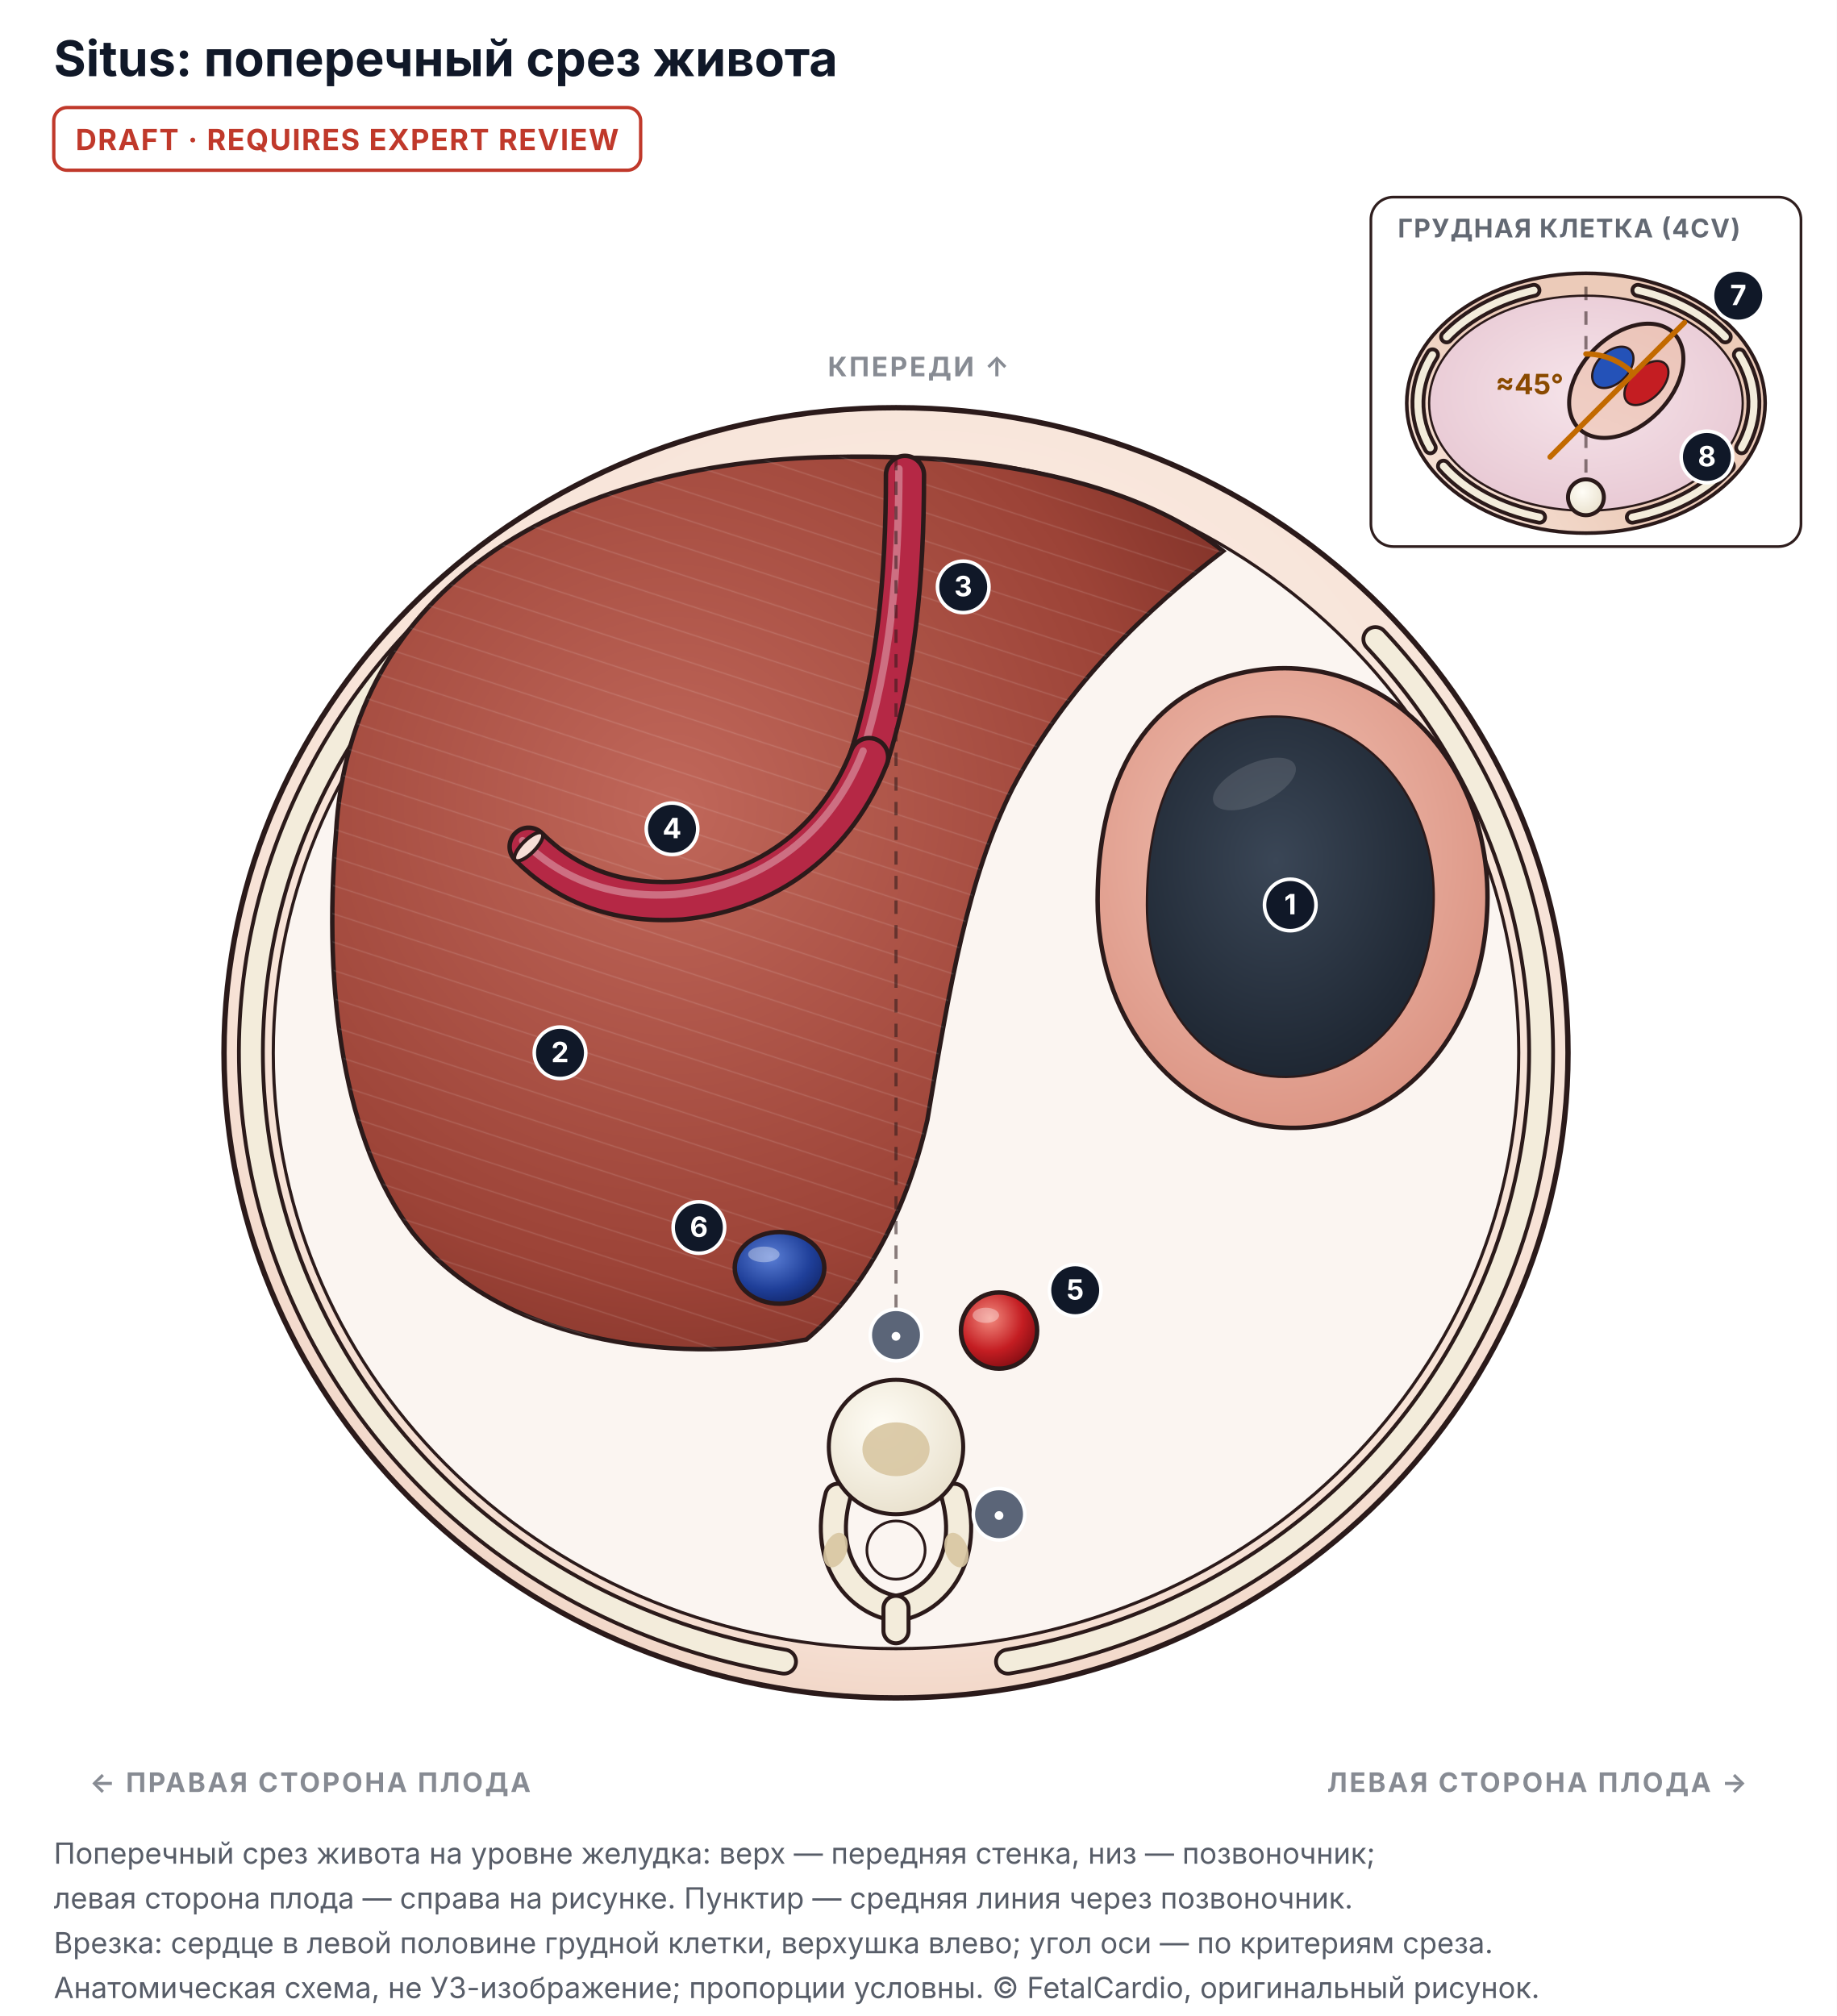
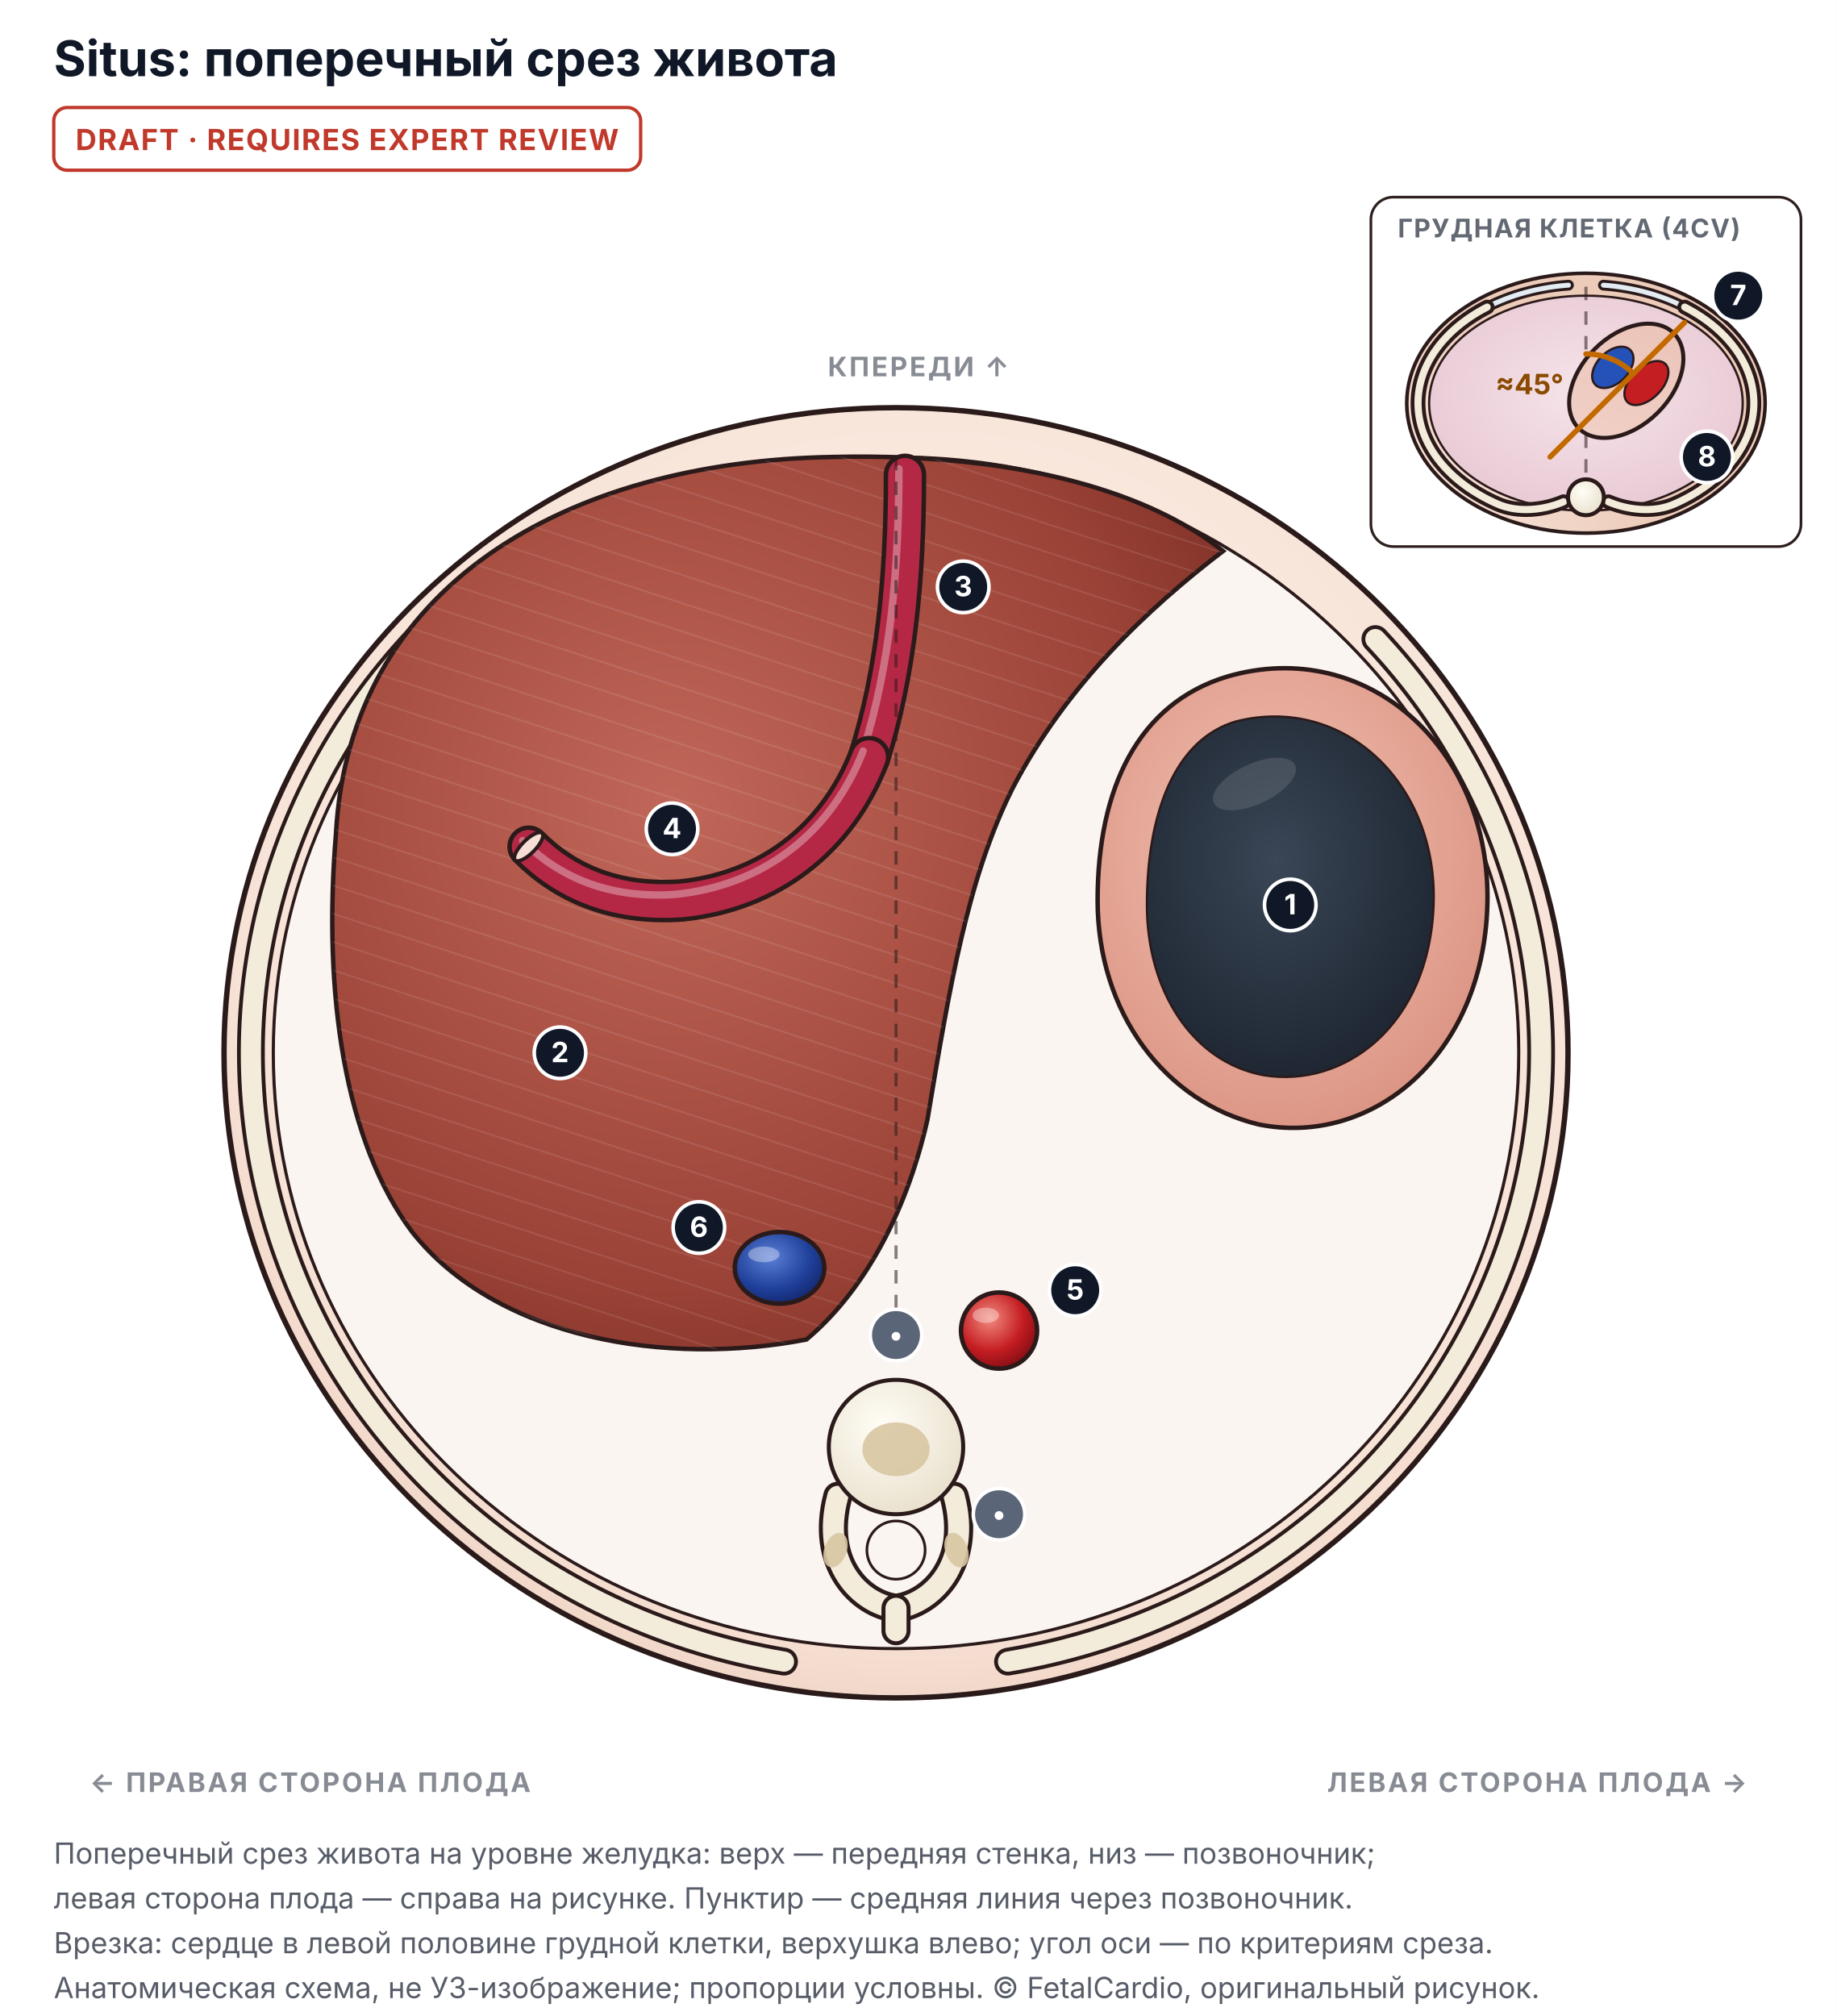
<svg xmlns="http://www.w3.org/2000/svg" viewBox="0 0 820 900" role="img" aria-labelledby="t-situs-normal d-situs-normal" font-family="Inter, system-ui, -apple-system, 'Segoe UI', Roboto, sans-serif" data-status="draft">
  <defs>
    <radialGradient id="g-myo" gradientUnits="userSpaceOnUse" cx="430" cy="300" r="380">
      <stop offset="0" stop-color="#fdf2ee" />
      <stop offset=".6" stop-color="#f6dcd4" />
      <stop offset="1" stop-color="#e9bfb3" />
    </radialGradient>
    <radialGradient id="g-blue" gradientUnits="userSpaceOnUse" cx="350" cy="330" r="260">
      <stop offset="0" stop-color="#4f7fe0" />
      <stop offset=".55" stop-color="#2452b8" />
      <stop offset="1" stop-color="#143584" />
    </radialGradient>
    <radialGradient id="g-red" gradientUnits="userSpaceOnUse" cx="570" cy="330" r="260">
      <stop offset="0" stop-color="#ec5a4c" />
      <stop offset=".55" stop-color="#c41d22" />
      <stop offset="1" stop-color="#7f0c12" />
    </radialGradient>
    <linearGradient id="g-fo" x1="0" x2="1">
      <stop offset="0" stop-color="#2452b8" />
      <stop offset="1" stop-color="#c41d22" />
    </linearGradient>
    <linearGradient id="g-vein" x1="0" x2="0" y1="0" y2="1">
      <stop offset="0" stop-color="#c41d22" />
      <stop offset="1" stop-color="#e2483f" />
    </linearGradient>
    <radialGradient id="g-ao" cx=".38" cy=".34" r=".72">
      <stop offset="0" stop-color="#f28a7e" />
      <stop offset=".6" stop-color="#c41d22" />
      <stop offset="1" stop-color="#7f0c12" />
    </radialGradient>
    <pattern id="p-fib" width="9" height="9" patternUnits="userSpaceOnUse" patternTransform="rotate(32)">
      <path d="M0,4.5 H9" stroke="#c98e80" stroke-width=".7" opacity=".55" />
      <path d="M0,1 H4" stroke="#b97a6c" stroke-width=".5" opacity=".35" />
    </pattern>
    <pattern id="p-sheen" width="7" height="7" patternUnits="userSpaceOnUse" patternTransform="rotate(-20)">
      <path d="M0,3.5 H7" stroke="#ffffff" stroke-width=".6" opacity=".12" />
    </pattern>
    <filter id="f-soft" x="-10%" y="-10%" width="120%" height="125%">
      <feDropShadow dx="0" dy="6" stdDeviation="8" flood-color="#3a1414" flood-opacity=".25" />
    </filter>
    <filter id="f-ish" x="-10%" y="-10%" width="120%" height="120%">
      <feGaussianBlur stdDeviation="6" />
    </filter>
    <clipPath id="c-rv">
      <path d="M 448.0,360.0 448.0,358.4 448.2,356.8 448.6,355.2 448.8,353.6 448.8,352.0 448.8,350.4 448.8,348.8 448.9,347.1 449.0,345.5 448.6,343.9 449.0,342.3 449.7,340.8 450.6,339.3 450.8,337.7 450.2,336.0 449.8,334.3 449.6,332.6 449.5,331.0 449.7,329.4 451.3,328.0 451.8,326.5 452.4,324.9 453.1,323.4 453.3,321.8 453.0,320.2 452.8,318.5 452.7,316.9 452.8,315.3 453.0,313.7 452.1,311.9 452.9,310.4 453.9,308.9 455.2,307.5 455.2,305.9 454.3,304.1 453.8,302.4 453.4,300.8 453.4,299.1 453.6,297.5 454.6,296.1 455.4,294.6 456.3,293.1 457.6,291.7 457.6,290.0 456.8,288.3 456.3,286.6 456.0,284.9 456.0,283.3 456.3,281.7 457.8,280.3 458.4,278.8 459.2,277.3 460.2,275.8 460.2,274.2 459.7,272.5 459.4,270.8 459.3,269.2 459.4,267.6 459.7,266.0 458.6,264.2 459.5,262.7 460.8,261.3 462.3,259.9 462.1,258.2 461.1,256.5 460.5,254.8 460.1,253.1 460.1,251.5 460.4,249.9 462.6,248.6 463.2,247.0 464.0,245.5 465.0,244.1 464.9,242.4 464.5,240.8 464.3,239.1 464.2,237.5 464.3,235.9 464.6,234.3 463.8,232.5 464.7,231.0 465.8,229.6 467.3,228.2 466.9,226.5 466.2,224.8 465.7,223.1 465.5,221.4 465.6,219.8 465.9,218.2 467.5,216.9 468.2,215.3 468.9,213.8 469.9,212.3 469.7,210.7 469.4,209.0 469.3,207.4 469.3,205.8 469.4,204.2 469.7,202.6 470.2,201.0 470.8,199.5 471.5,198.0 472.3,196.5 472.2,194.8 472.0,193.2 471.9,191.5 472.0,189.9 472.2,188.3 472.5,186.8 472.3,185.1 473.0,183.6 473.8,182.1 474.7,180.6 474.5,179.0 474.3,177.3 474.3,175.7 474.4,174.1 474.7,172.5 475.0,170.9 475.1,169.3 475.8,167.8 476.5,166.3 477.2,164.7 477.2,163.1 477.4,161.5 478.0,160.0 475.8,159.2 474.3,158.4 473.0,157.7 472.1,156.9 471.7,155.8 471.7,154.4 472.0,152.4 470.9,151.6 468.7,152.6 465.6,155.7 464.0,157.0 463.0,157.7 462.3,157.5 461.7,156.5 461.2,154.5 460.5,151.8 459.5,148.3 458.0,148.4 456.6,151.4 455.5,155.2 454.3,156.5 453.0,156.7 451.4,156.0 449.5,154.7 447.3,152.9 444.8,151.2 442.2,149.9 440.0,150.0 438.8,151.4 437.5,152.6 436.1,153.8 434.7,154.9 433.2,155.7 431.6,156.4 429.9,156.8 428.0,156.8 426.5,157.8 426.0,160.6 425.1,162.7 424.1,164.5 422.9,165.9 421.5,166.9 419.8,167.5 417.9,167.5 415.6,167.0 413.0,165.9 411.8,167.3 410.1,168.0 409.0,169.5 407.7,170.9 406.4,172.1 404.9,173.0 403.3,173.6 401.5,174.0 399.5,174.2 397.3,174.0 396.1,175.3 396.7,179.8 396.4,182.6 395.6,184.7 394.6,186.3 393.1,187.2 391.2,187.5 388.9,187.0 386.1,185.9 382.8,184.0 382.2,186.3 381.1,187.8 380.4,190.0 379.5,191.7 378.3,193.1 376.9,194.0 375.1,194.5 373.0,194.5 370.6,194.0 367.9,193.1 367.2,195.2 366.5,197.3 365.9,199.3 365.0,201.0 363.8,202.3 362.4,203.2 360.6,203.8 358.6,203.9 356.3,203.7 353.7,203.0 353.1,205.1 352.7,207.5 352.2,209.5 351.3,211.2 350.2,212.5 348.8,213.5 347.1,214.0 345.1,214.2 342.8,214.0 340.1,213.3 339.8,215.6 340.3,218.9 340.1,221.2 339.5,223.1 338.6,224.5 337.2,225.4 335.4,225.8 333.2,225.7 330.6,225.3 327.4,224.2 327.7,227.0 330.0,231.9 330.5,234.8 330.4,237.0 329.7,238.5 328.3,239.3 326.2,239.4 323.4,238.8 320.0,237.6 315.6,235.4 317.3,239.4 316.1,240.4 315.9,242.4 315.5,244.1 314.6,245.4 313.4,246.4 311.7,247.0 309.7,247.2 307.4,247.2 304.5,246.7 305.2,249.4 307.2,253.1 307.7,255.5 307.6,257.4 307.0,258.7 305.7,259.6 303.8,260.0 301.4,259.9 298.5,259.6 294.7,258.6 296.7,261.9 298.0,264.7 298.6,266.9 298.7,268.7 298.1,270.0 296.9,270.9 295.1,271.3 292.7,271.5 289.9,271.4 286.5,271.0 288.5,273.9 288.6,275.6 288.9,277.4 288.8,279.0 288.2,280.2 287.2,281.2 285.8,282.0 284.0,282.6 281.8,283.1 279.5,283.5 280.8,285.7 282.1,287.8 282.6,289.5 282.6,291.0 282.1,292.2 281.1,293.3 279.8,294.2 278.1,294.9 276.0,295.6 274.1,296.3 275.4,298.3 274.7,299.4 274.7,300.9 274.5,302.2 274.1,303.5 273.5,304.7 272.7,305.9 271.8,307.0 270.8,308.2 270.0,309.4 270.3,310.8 270.4,312.2 270.3,313.5 270.0,314.8 269.6,316.1 269.2,317.4 268.6,318.7 268.0,320.0 268.9,322.1 269.2,324.2 269.3,326.2 269.0,328.2 268.4,330.2 267.6,332.1 268.8,334.1 269.8,336.0 270.7,337.9 270.5,339.8 270.8,341.6 270.9,343.5 270.6,345.3 270.1,347.1 269.2,349.0 268.2,350.8 269.9,352.4 271.2,354.0 272.2,355.6 272.5,357.2 272.9,358.9 273.0,360.5 272.8,362.2 272.3,363.9 271.5,365.6 270.7,367.4 272.4,368.7 273.8,369.9 274.9,371.2 276.7,372.2 277.2,373.6 277.3,375.0 277.1,376.6 276.5,378.3 275.6,380.0 274.8,381.8 276.8,382.5 278.3,383.4 279.5,384.4 279.8,385.6 280.3,386.8 280.6,388.1 280.6,389.5 280.5,390.9 280.3,392.4 280.2,393.9 281.5,394.5 282.5,395.4 283.2,396.3 283.5,397.5 283.9,398.6 284.0,400.0 285.6,399.6 287.1,399.2 288.7,398.9 290.2,398.5 291.8,398.1 293.4,397.7 294.9,397.3 296.5,397.0 298.1,396.6 299.6,396.2 301.2,395.8 302.7,395.4 304.3,395.0 305.9,394.7 307.4,394.3 309.0,393.9 310.6,393.5 312.1,393.1 313.7,392.8 315.2,392.4 316.8,392.0 318.4,391.6 319.9,391.2 321.5,390.9 323.0,390.5 324.6,390.1 326.2,389.7 327.7,389.3 329.3,389.0 330.9,388.6 332.4,388.2 334.0,387.8 335.5,387.4 337.1,387.0 338.7,386.7 340.2,386.3 341.8,385.9 343.4,385.5 344.9,385.1 346.5,384.8 348.0,384.4 349.6,384.0 351.2,383.6 352.7,383.2 354.3,382.9 355.8,382.5 357.4,382.1 359.0,381.7 360.5,381.3 362.1,381.0 363.7,380.6 365.2,380.2 366.8,379.8 368.3,379.4 369.9,379.0 371.5,378.7 373.0,378.3 374.6,377.9 376.2,377.5 377.7,377.1 379.3,376.8 380.8,376.4 382.4,376.0 384.0,375.6 385.5,375.2 387.1,374.9 388.6,374.5 390.2,374.1 391.8,373.7 393.3,373.3 394.9,373.0 396.5,372.6 398.0,372.2 399.6,371.8 401.1,371.4 402.7,371.0 404.3,370.7 405.8,370.3 407.4,369.9 409.0,369.5 410.5,369.1 412.1,368.8 413.6,368.4 415.2,368.0 416.8,367.6 418.3,367.2 419.9,366.9 421.4,366.5 423.0,366.1 424.6,365.7 426.1,365.3 427.7,365.0 429.3,364.6 430.8,364.2 432.4,363.8 433.9,363.4 435.5,363.0 437.1,362.7 438.6,362.3 440.2,361.9 441.8,361.5 443.3,361.1 444.9,360.8 446.4,360.4 Z" />
    </clipPath>
    <clipPath id="c-lv">
      <path d="M 468.0,386.0 468.2,384.4 468.4,382.8 468.7,381.2 468.9,379.6 469.1,378.0 469.3,376.4 469.6,374.9 469.8,373.3 470.0,371.7 470.2,370.1 470.5,368.5 470.7,366.9 470.9,365.3 471.1,363.7 471.3,362.1 471.6,360.5 471.8,358.9 472.0,357.3 472.2,355.7 472.5,354.2 472.7,352.6 472.9,351.0 473.1,349.4 473.4,347.8 473.6,346.2 473.8,344.6 474.0,343.0 474.2,341.4 474.5,339.8 474.7,338.2 474.9,336.6 475.1,335.0 475.4,333.5 475.6,331.9 475.8,330.3 476.0,328.7 476.2,327.1 476.5,325.5 476.7,323.9 476.9,322.3 477.1,320.7 477.4,319.1 477.6,317.5 477.8,315.9 478.0,314.3 478.3,312.8 478.5,311.2 478.7,309.6 478.9,308.0 479.1,306.4 479.4,304.8 479.6,303.2 479.8,301.6 480.0,300.0 480.3,298.4 480.5,296.8 480.7,295.2 480.9,293.6 481.2,292.1 481.4,290.5 481.6,288.9 481.8,287.3 482.0,285.7 482.3,284.1 482.5,282.5 482.7,280.9 482.9,279.3 483.2,277.7 483.4,276.1 483.6,274.5 483.8,272.9 484.1,271.4 484.3,269.8 484.5,268.2 484.7,266.6 484.9,265.0 485.2,263.4 485.4,261.8 485.6,260.2 485.8,258.6 486.1,257.0 486.3,255.4 486.5,253.8 486.7,252.2 486.9,250.6 487.2,249.1 487.4,247.5 487.6,245.9 487.8,244.3 488.1,242.7 488.3,241.1 488.5,239.5 488.7,237.9 489.0,236.3 489.2,234.7 489.4,233.1 489.6,231.5 489.8,229.9 490.1,228.4 490.3,226.8 490.5,225.2 490.7,223.6 491.0,222.0 491.2,220.4 491.4,218.8 491.6,217.2 491.9,215.6 492.1,214.0 492.3,212.4 492.5,210.8 492.7,209.2 493.0,207.7 493.2,206.1 493.4,204.5 493.6,202.9 493.9,201.3 494.1,199.7 494.3,198.1 494.5,196.5 494.8,194.9 495.0,193.3 495.2,191.7 495.4,190.1 495.6,188.5 495.9,187.0 496.1,185.4 496.3,183.8 496.5,182.2 496.8,180.6 497.0,179.0 497.2,177.4 497.4,175.8 497.6,174.2 497.9,172.6 498.1,171.0 498.3,169.4 498.5,167.8 498.8,166.3 499.0,164.7 499.2,163.1 499.4,161.5 499.7,159.9 499.9,158.3 500.1,156.7 500.3,155.1 500.5,153.5 500.8,151.9 501.0,150.3 501.2,148.7 501.4,147.1 501.7,145.6 501.9,144.0 502.1,142.4 502.3,140.8 502.6,139.2 502.8,137.6 503.0,136.0 504.8,134.3 506.5,132.7 507.5,131.2 507.8,129.5 507.1,127.3 508.2,126.0 509.8,125.2 511.3,124.5 512.2,123.5 512.5,122.1 512.3,120.1 513.0,118.9 515.1,119.6 516.6,119.7 517.5,119.2 518.3,118.0 519.0,116.3 520.1,114.9 521.8,116.0 523.2,116.3 524.7,115.9 526.2,115.0 528.0,114.0 529.3,114.7 530.6,115.2 532.0,115.4 533.5,115.4 534.6,116.3 535.9,117.1 537.1,117.9 538.4,118.3 539.8,118.4 541.4,118.1 542.4,119.2 543.4,120.4 544.4,121.6 545.7,122.1 547.1,122.2 548.8,121.7 549.9,122.6 550.7,124.3 552.2,124.2 553.4,124.8 554.8,125.2 556.3,125.4 557.6,125.9 558.4,127.2 559.0,128.8 560.1,129.6 561.4,130.1 563.0,130.2 564.7,130.2 565.1,132.1 565.8,133.5 567.1,134.1 568.3,134.7 569.7,135.1 571.5,135.2 572.0,136.8 572.6,138.2 572.0,141.1 573.2,141.9 574.9,142.0 577.3,141.5 577.8,143.0 577.6,145.3 578.2,146.6 579.2,147.6 580.8,148.0 583.0,147.9 584.3,148.7 583.8,151.1 585.6,151.4 586.5,152.6 587.7,153.5 589.2,154.1 590.7,154.8 590.8,156.6 591.2,158.2 589.2,161.6 590.6,162.3 592.9,162.5 596.3,161.9 594.7,164.8 594.0,167.1 594.3,168.7 595.4,169.7 597.5,170.2 600.6,170.0 600.2,172.0 599.2,174.5 600.1,175.7 600.9,177.0 602.6,177.8 605.0,178.2 605.8,179.6 604.9,181.9 604.8,183.7 605.4,185.1 606.8,186.1 609.0,186.8 610.8,187.8 609.6,190.1 609.2,192.1 611.1,192.9 612.1,194.3 613.6,195.4 615.5,196.3 614.8,198.4 614.7,200.3 615.5,201.7 616.2,203.2 617.4,204.5 619.0,205.7 618.9,207.5 618.8,209.4 617.4,211.6 618.1,213.2 619.5,214.5 621.6,215.6 621.9,217.3 621.0,219.4 622.2,220.8 622.7,222.4 623.6,224.0 624.8,225.4 625.7,227.0 625.2,228.9 624.8,230.8 625.1,232.6 625.9,234.2 627.1,235.7 628.5,237.2 627.8,239.2 627.5,241.1 627.5,242.9 628.1,244.6 629.2,246.2 630.6,247.8 630.1,249.7 629.8,251.6 630.3,253.4 630.7,255.1 631.4,256.9 632.3,258.6 632.4,260.4 632.2,262.3 631.3,264.3 631.6,266.1 632.3,267.9 633.4,269.7 633.8,271.5 633.2,273.4 633.1,275.3 633.2,277.2 633.7,279.0 634.5,280.9 635.1,282.7 634.7,284.6 634.5,286.6 634.2,288.5 634.6,290.4 635.2,292.3 635.8,294.2 635.7,296.1 636.0,298.0 635.7,300.3 635.4,302.6 635.2,304.9 635.1,307.1 635.3,309.3 636.0,311.5 635.2,313.6 634.6,315.7 634.2,317.7 634.2,319.8 634.4,321.8 635.1,323.9 634.3,325.8 633.3,327.6 632.6,329.5 632.4,331.3 632.7,333.2 633.5,335.1 633.3,336.9 632.1,338.6 631.4,340.2 631.0,341.9 631.1,343.6 631.6,345.4 631.8,347.1 630.6,348.6 629.8,350.0 629.3,351.5 629.2,353.1 629.4,354.7 629.9,356.4 627.6,357.3 626.1,358.4 625.4,359.6 625.3,361.1 625.8,362.7 626.9,364.6 625.3,365.5 623.8,366.3 622.8,367.4 622.5,368.6 622.7,370.1 623.4,371.9 622.7,372.9 621.3,373.6 620.4,374.5 619.9,375.6 619.7,376.9 619.9,378.4 619.6,379.6 618.4,380.2 617.5,380.9 616.9,381.9 616.5,383.0 616.3,384.2 616.0,385.4 615.2,386.1 614.5,387.0 614.0,388.0 612.4,388.0 610.8,388.0 609.2,387.9 607.6,387.9 606.0,387.9 604.4,387.9 602.8,387.8 601.2,387.8 599.6,387.8 598.0,387.8 596.4,387.8 594.7,387.7 593.1,387.7 591.5,387.7 589.9,387.7 588.3,387.6 586.7,387.6 585.1,387.6 583.5,387.6 581.9,387.6 580.3,387.5 578.7,387.5 577.1,387.5 575.5,387.5 573.9,387.5 572.3,387.4 570.7,387.4 569.1,387.4 567.5,387.4 565.9,387.3 564.3,387.3 562.7,387.3 561.1,387.3 559.5,387.3 557.8,387.2 556.2,387.2 554.6,387.2 553.0,387.2 551.4,387.1 549.8,387.1 548.2,387.1 546.6,387.1 545.0,387.1 543.4,387.0 541.8,387.0 540.2,387.0 538.6,387.0 537.0,386.9 535.4,386.9 533.8,386.9 532.2,386.9 530.6,386.9 529.0,386.8 527.4,386.8 525.8,386.8 524.2,386.8 522.5,386.7 520.9,386.7 519.3,386.7 517.7,386.7 516.1,386.7 514.5,386.6 512.9,386.6 511.3,386.6 509.7,386.6 508.1,386.5 506.5,386.5 504.9,386.5 503.3,386.5 501.7,386.5 500.1,386.4 498.5,386.4 496.9,386.4 495.3,386.4 493.7,386.4 492.1,386.3 490.5,386.3 488.9,386.3 487.3,386.3 485.6,386.2 484.0,386.2 482.4,386.2 480.8,386.2 479.2,386.2 477.6,386.1 476.0,386.1 474.4,386.1 472.8,386.1 471.2,386.0 469.6,386.0 Z" />
    </clipPath>
    <clipPath id="c-ra">
      <path d="M 284,398.7 L 448,360.0 L 452,394.0 L 446,548.4 C 420,556.2 390,559.4 362,556.2 C 310,550.0 268,523.5 262,476.7 C 258,442.4 264,417.4 284,398.7 Z" />
    </clipPath>
    <clipPath id="c-la">
      <path d="M 468,386.0 L 614,388.0 C 648,414.3 658,476.7 640,515.7 C 622,553.1 560,564.0 500,560.9 C 478,559.4 462,553.1 454,548.4 L 462,394.0 Z" />
    </clipPath>
  </defs>
  <style>
.bg{fill:var(--sv-bg,#ffffff)}
.myo{fill:url(#g-myo);stroke:#2b1a1a;stroke-width:2.6;stroke-linejoin:round}
.fibr{fill:url(#p-fib);stroke:none}
.cavr{fill:url(#g-blue);stroke:#2b1a1a;stroke-width:1.4;stroke-linejoin:round}
.cavl{fill:url(#g-red);stroke:#2b1a1a;stroke-width:1.4;stroke-linejoin:round}
.sheen{fill:url(#p-sheen);stroke:none}
.ish{fill:none;stroke:#05102e;stroke-width:18;opacity:.35;filter:url(#f-ish)}
.ishl{fill:none;stroke:#3a0306;stroke-width:18;opacity:.35;filter:url(#f-ish)}
.endo2{fill:none;stroke:#ffffff;stroke-width:1;stroke-linejoin:round;opacity:.45}
.sep{fill:url(#g-myo);stroke:#2b1a1a;stroke-width:1.2}
.tje{stroke:#2b1a1a;fill:none;stroke-linecap:round}
.tj{stroke:#f3d2c9;fill:none;stroke-linecap:round}
.tjh{stroke:#ffffff;fill:none;stroke-linecap:round;opacity:.75}
.pm{fill:url(#g-myo);stroke:#2b1a1a;stroke-width:1.6}
.lfe{stroke:#2b1a1a;fill:none;stroke-width:7.2;stroke-linecap:round}
.lf{stroke:#fbfbff;fill:none;stroke-width:4.4;stroke-linecap:round}
.ch{stroke:#ffffff;stroke-width:1.1;opacity:.85}
.che{stroke:#2b1a1a;stroke-width:2.2;opacity:.35}
.flap{stroke:#fbfbff;fill:none;stroke-width:3.4;stroke-linecap:round}
.flape{stroke:#2b1a1a;fill:none;stroke-width:6;stroke-linecap:round}
.fo{fill:url(#g-fo);stroke:none}
.fib{fill:#fffaf2;stroke:#2b1a1a;stroke-width:1.2}
.avs{fill:rgba(255,190,60,.35);stroke:#8a5a00;stroke-width:1.2;stroke-dasharray:3 2}
.vo{stroke:#2b1a1a;fill:none;stroke-width:21;stroke-linecap:round}
.vm{stroke:url(#g-vein);fill:none;stroke-width:17;stroke-linecap:round}
.vh{stroke:#ffffff;fill:none;stroke-width:3;stroke-linecap:round;opacity:.35}
.vi{stroke:#e2483f;fill:none;stroke-width:9;stroke-linecap:round}
.ao{fill:url(#g-ao);stroke:#2b1a1a;stroke-width:2}
.an{stroke:#2b1a1a;stroke-width:1.8;fill:none}
.and{stroke:#2b1a1a;stroke-width:1.5;fill:none;stroke-dasharray:5 3}
.anf{fill:#2b1a1a}
.ant{fill:#2b1a1a;font-size:11px;font-weight:700}
.nb{fill:#101828;stroke:#ffffff;stroke-width:1.6}
.nb0{fill:#5b6578}
.nt{fill:#ffffff;font-size:12.5px;font-weight:700}
.hd{fill:var(--sv-text,#101828);font-size:22px;font-weight:700}
.om{fill:var(--sv-text,#101828);font-size:13px;opacity:.7}
.dr{fill:none;stroke:var(--sv-draft,#c0392b);stroke-width:1.5}
.drt{fill:var(--sv-draft,#c0392b);font-size:13px;font-weight:700;letter-spacing:.04em}
.ok{fill:none;stroke:#16794a;stroke-width:1.5}
.okt{fill:#16794a;font-size:12.5px;font-weight:700}
.cs{fill:var(--sv-text,#101828);font-size:12px;font-weight:700;letter-spacing:.08em;opacity:.5}
</style>
  <defs>
    <linearGradient id="g-vsd" x1="0" x2="1">
      <stop offset="0" stop-color="#2452b8" />
      <stop offset=".5" stop-color="#7a3a8c" />
      <stop offset="1" stop-color="#c41d22" />
    </linearGradient>
    <radialGradient id="g-hole" cx=".42" cy=".38" r=".7">
      <stop offset="0" stop-color="#ef6a5c" />
      <stop offset=".55" stop-color="#b3161c" />
      <stop offset="1" stop-color="#5c070b" />
    </radialGradient>
    <radialGradient id="g-sept" gradientUnits="userSpaceOnUse" cx="430" cy="440" r="380">
      <stop offset="0" stop-color="#fbe9e3" />
      <stop offset=".65" stop-color="#f1d0c6" />
      <stop offset="1" stop-color="#ddb0a3" />
    </radialGradient>
    <radialGradient id="g-pa" cx=".4" cy=".35" r=".75">
      <stop offset="0" stop-color="#6d93e6" />
      <stop offset=".6" stop-color="#2452b8" />
      <stop offset="1" stop-color="#143584" />
    </radialGradient>
  </defs>
  <style>
.hole{fill:url(#g-hole);stroke:#2b1a1a;stroke-width:2}
.holer{fill:none;stroke:#fff;stroke-width:1.2;opacity:.5}
.vsd{fill:url(#g-vsd);stroke:none}
.rim{stroke:#2b1a1a;stroke-width:2.2;fill:none;stroke-linecap:round}
.zone{fill:none;stroke:#5b2a1f;stroke-width:1.6;stroke-dasharray:7 5;opacity:.75}
.zt{fill:#5b2a1f;font-size:12px;font-weight:700;letter-spacing:.07em;opacity:.8}
.sept{fill:url(#g-sept);stroke:#2b1a1a;stroke-width:2}
.cut{fill:url(#g-myo);stroke:#2b1a1a;stroke-width:2.4;stroke-linejoin:round}
.cutf{fill:#e9bfb3;stroke:#2b1a1a;stroke-width:1.2}
.ves{stroke:#2b1a1a;stroke-width:2}
.ring{fill:none;stroke:#2b1a1a;stroke-width:1.6}
.cusp{fill:#fbfbff;stroke:#2b1a1a;stroke-width:1.4}
.fibrous{fill:#fffaf2;stroke:#2b1a1a;stroke-width:1.2}
.flow{stroke:#ffffff;stroke-width:2.2;fill:none;stroke-linecap:round;opacity:.9}
.flowh{fill:#ffffff;opacity:.9}
</style>
  <defs>
    <radialGradient id="g-sv" cx=".4" cy=".35" r=".75">
      <stop offset="0" stop-color="#5b7fd6" />
      <stop offset=".6" stop-color="#1f3f99" />
      <stop offset="1" stop-color="#0f2263" />
    </radialGradient>
    <radialGradient id="g-uv" cx=".4" cy=".35" r=".75">
      <stop offset="0" stop-color="#e76b78" />
      <stop offset=".6" stop-color="#b52845" />
      <stop offset="1" stop-color="#6d0f24" />
    </radialGradient>
    <radialGradient id="g-body" gradientUnits="userSpaceOnUse" cx="410" cy="420" r="380">
      <stop offset="0" stop-color="#fdf3ec" />
      <stop offset=".8" stop-color="#f7e2d6" />
      <stop offset="1" stop-color="#eccbb9" />
    </radialGradient>
    <radialGradient id="g-lung" cx=".5" cy=".45" r=".7">
      <stop offset="0" stop-color="#f6e4ea" />
      <stop offset="1" stop-color="#e5c3cf" />
    </radialGradient>
    <radialGradient id="g-liver" gradientUnits="userSpaceOnUse" cx="300" cy="360" r="300">
      <stop offset="0" stop-color="#c0675a" />
      <stop offset=".7" stop-color="#9c4337" />
      <stop offset="1" stop-color="#7a2e25" />
    </radialGradient>
    <radialGradient id="g-thy" cx=".5" cy=".4" r=".7">
      <stop offset="0" stop-color="#fbf0dd" />
      <stop offset="1" stop-color="#ecd3ad" />
    </radialGradient>
    <radialGradient id="g-stw" cx=".45" cy=".4" r=".7">
      <stop offset="0" stop-color="#f2c2b4" />
      <stop offset="1" stop-color="#d98f7e" />
    </radialGradient>
    <radialGradient id="g-fl" cx=".45" cy=".4" r=".7">
      <stop offset="0" stop-color="#3a4656" />
      <stop offset="1" stop-color="#1a222d" />
    </radialGradient>
    <radialGradient id="g-bone" cx=".4" cy=".35" r=".8">
      <stop offset="0" stop-color="#fffdf6" />
      <stop offset="1" stop-color="#e5dcc6" />
    </radialGradient>
    <pattern id="p-lung" width="10" height="10" patternUnits="userSpaceOnUse">
      <circle cx="3" cy="3" r="1.1" fill="#c99aab" opacity=".45" />
      <circle cx="8" cy="7.5" r=".9" fill="#c99aab" opacity=".35" />
    </pattern>
    <pattern id="p-liver" width="12" height="12" patternUnits="userSpaceOnUse" patternTransform="rotate(18)">
      <path d="M0,6 H12" stroke="#ffffff" stroke-width=".6" opacity=".12" />
    </pattern>
  </defs>
  <style>
.skin{fill:url(#g-body);stroke:#2b1a1a;stroke-width:2.4}
.wall{fill:#f3d6c9;stroke:#2b1a1a;stroke-width:1;opacity:.9}
.cavity{fill:#fbf5f1;stroke:#2b1a1a;stroke-width:1.4}
.rib{fill:url(#g-bone);stroke:#2b1a1a;stroke-width:1.4}
.ribo{stroke:#2b1a1a;fill:none;stroke-linecap:round}
.ribi{stroke:#f3ecdb;fill:none;stroke-linecap:round}
+ .ribc{stroke:#e3ecf2;fill:none;stroke-linecap:round}
.bone{fill:url(#g-bone);stroke:#2b1a1a;stroke-width:1.8}
.bonel{fill:none;stroke:#2b1a1a;stroke-width:13;stroke-linecap:round}
.bonei{fill:none;stroke:#f3ecdb;stroke-width:9.4;stroke-linecap:round}
.oss{fill:#d8c7a2;opacity:.9}
.canal{fill:#fbf5f1;stroke:#2b1a1a;stroke-width:1.2}
.lung{fill:url(#g-lung);stroke:#2b1a1a;stroke-width:1.6}
.lungt{fill:url(#p-lung)}
.thy{fill:url(#g-thy);stroke:#2b1a1a;stroke-width:1.6}
.thyl{fill:none;stroke:#b89a6c;stroke-width:1;opacity:.7}
.liver{fill:url(#g-liver);stroke:#2b1a1a;stroke-width:2}
.livert{fill:url(#p-liver)}
.stw{fill:url(#g-stw);stroke:#2b1a1a;stroke-width:2}
.stl{fill:url(#g-fl);stroke:#2b1a1a;stroke-width:1}
.trw{fill:#f4f1ea;stroke:#2b1a1a;stroke-width:2}
.trl{fill:#dfe8f6;stroke:#2b1a1a;stroke-width:1}
.trc{fill:none;stroke:#b9b2a2;stroke-width:3.4}
.vso{stroke:#2b1a1a;fill:none;stroke-linecap:round;stroke-linejoin:round}
.vsh{stroke:#ffffff;fill:none;stroke-linecap:round;opacity:.33}
.cut{stroke:#2b1a1a;stroke-width:1.6}
.mid{stroke:#2b1a1a;stroke-width:1.4;stroke-dasharray:6 5;fill:none;opacity:.55}
.lin{stroke:#16794a;stroke-width:2;stroke-dasharray:8 5;fill:none}
.ax{stroke:#c26a00;stroke-width:2.4;fill:none;stroke-linecap:round}
.axt{fill:#8a4a00;font-size:12.5px;font-weight:700}
.insb{fill:var(--sv-bg,#ffffff);stroke:#2b1a1a;stroke-width:1.2;opacity:.98}
.inst{fill:var(--sv-text,#101828);font-size:11.5px;font-weight:700;letter-spacing:.04em;opacity:.65}
.dir{fill:#2b1a1a;font-size:12px;font-weight:700;opacity:.75}
.sao{fill:none;stroke:#16c46e;stroke-width:3.4;stroke-linecap:round}
</style>
  <rect class="bg" x="0" y="0" width="820" height="900" />
  <g id="layer-header">
    <text class="hd" x="24" y="34">Situs: поперечный срез живота</text>
    <rect class="dr" x="24" y="48" width="262" height="28" rx="6" />
    <text class="drt" x="155" y="67" text-anchor="middle">DRAFT · REQUIRES EXPERT REVIEW</text>
  </g>
  <text class="cs" x="410" y="168" text-anchor="middle">КПЕРЕДИ ↑</text>
  <text class="cs" x="40" y="800">← ПРАВАЯ СТОРОНА ПЛОДА</text>
  <text class="cs" x="780" y="800" text-anchor="end">ЛЕВАЯ СТОРОНА ПЛОДА →</text>
  <g id="heart">
    <g id="layer-body">
      <ellipse class="skin" cx="400" cy="470" rx="300" ry="288" />
      <ellipse class="cavity" cx="400" cy="470" rx="278" ry="266" />
      <path class="ribo" stroke-width="12.4" d="M 614.0,285.3 A 288 276 0 0 1 450.0,741.8" />
      <path class="ribi" stroke-width="9" d="M 614.0,285.3 A 288 276 0 0 1 450.0,741.8" />
      <path class="ribo" stroke-width="12.4" d="M 350.0,741.8 A 288 276 0 0 1 186.0,285.3" />
      <path class="ribi" stroke-width="9" d="M 350.0,741.8 A 288 276 0 0 1 186.0,285.3" />
    </g>
    <g id="layer-organs">
      <g id="s-liver" data-s="liver">
        <path class="liver" d="M 150,372 C 156,262 252,206 372,204 C 460,202 516,222 546,246 C 512,272 476,306 452,352 C 432,392 424,440 414,500 C 404,544 384,578 360,598 C 298,610 222,598 184,550 C 154,510 144,444 150,372 Z" />
        <path class="livert" d="M 150,372 C 156,262 252,206 372,204 C 460,202 516,222 546,246 C 512,272 476,306 452,352 C 432,392 424,440 414,500 C 404,544 384,578 360,598 C 298,610 222,598 184,550 C 154,510 144,444 150,372 Z" />
      </g>
      <g id="s-stomach" data-s="stomach">
        <path class="stw" d="M 548,302 C 610,284 666,334 664,404 C 662,472 612,512 562,502 C 520,492 490,452 490,402 C 490,352 508,314 548,302 Z" />
        <path class="stl" d="M 552,322 C 600,310 642,350 640,404 C 638,458 600,486 564,480 C 532,474 512,442 512,404 C 512,364 524,330 552,322 Z" />
        <ellipse cx="560" cy="350" rx="20" ry="9" fill="#fff" opacity=".12" transform="rotate(-25 560 350)" />
      </g>
    </g>
    <g id="layer-vessels">
      <g id="s-uv" data-s="uv">
        <path class="vso" stroke-width="19" d="M 404,212 C 404,258 400,300 388,338" />
        <path stroke="#b52845" fill="none" stroke-linecap="round" stroke-linejoin="round" stroke-width="15" d="M 404,212 C 404,258 400,300 388,338" />
        <path class="vsh" stroke-width="3.3" d="M 404,212 C 404,258 400,300 388,338" transform="translate(-2.7 -2.7)" />
      </g>
      <g id="s-ps" data-s="ps">
        <path class="vso" stroke-width="19" d="M 388,338 C 374,374 344,398 304,402 C 274,404 252,394 236,378" />
        <path stroke="#b52845" fill="none" stroke-linecap="round" stroke-linejoin="round" stroke-width="15" d="M 388,338 C 374,374 344,398 304,402 C 274,404 252,394 236,378" />
        <path class="vsh" stroke-width="3.3" d="M 388,338 C 374,374 344,398 304,402 C 274,404 252,394 236,378" transform="translate(-2.7 -2.7)" />
        <ellipse class="cut" cx="236" cy="378" rx="8.5" ry="3.0" transform="rotate(-45 236 378)" fill="#7f0c12" />
      </g>
      <g id="s-ivc" data-s="ivc">
        <ellipse cx="348" cy="566" rx="20" ry="16" fill="url(#g-sv)" stroke="#2b1a1a" stroke-width="2" />
        <ellipse cx="341" cy="560" rx="7" ry="3.5" fill="#fff" opacity=".35" />
      </g>
      <g id="s-ao" data-s="ao">
        <circle cx="446" cy="594" r="17" fill="url(#g-ao)" stroke="#2b1a1a" stroke-width="2" />
        <ellipse cx="440.1" cy="587.2" rx="5.9" ry="3.4" fill="#fff" opacity=".35" />
      </g>
    </g>
    <g id="layer-spine">
      <g id="s-spine" data-s="spine">
        <path class="bonel" d="M 374,668 C 366,698 384,716 400,718 C 416,716 434,698 426,668" />
        <path class="bonei" d="M 374,668 C 366,698 384,716 400,718 C 416,716 434,698 426,668" />
        <path class="bonel" stroke-width="9" d="M 400,718 L 400,728" />
        <path class="bonei" stroke-width="5.4" d="M 400,718 L 400,728" />
        <circle class="canal" cx="400" cy="692" r="13" />
        <circle class="bone" cx="400" cy="646" r="30" />
        <ellipse class="oss" cx="400" cy="647" rx="15" ry="12" />
        <ellipse class="oss" cx="373" cy="692" rx="5" ry="8" transform="rotate(20 373 692)" />
        <ellipse class="oss" cx="427" cy="692" rx="5" ry="8" transform="rotate(-20 427 692)" />
      </g>
    </g>
    <g id="s-midline" data-s="midline">
      <path class="mid" d="M 400,204 L 400,610" />
    </g>
    <g id="layer-inset">
      <rect class="insb" x="612" y="88" width="192" height="156" rx="10" />
      <text class="inst" x="624" y="106">ГРУДНАЯ КЛЕТКА (4CV)</text>
      <ellipse cx="708" cy="180" rx="80" ry="58" fill="url(#g-body)" stroke="#2b1a1a" stroke-width="1.6" />
      <ellipse cx="708" cy="180" rx="70" ry="48" fill="url(#g-lung)" stroke="#2b1a1a" stroke-width="1" />
-       <path class="ribo" stroke-width="6.6" d="M 731.2,129.6 A 75 53 0 0 1 770.2,150.4" />
-       <path class="ribi" stroke-width="3.2" d="M 731.2,129.6 A 75 53 0 0 1 770.2,150.4" />
-       <path class="ribo" stroke-width="6.6" d="M 645.8,150.4 A 75 53 0 0 1 684.8,129.6" />
-       <path class="ribi" stroke-width="3.2" d="M 645.8,150.4 A 75 53 0 0 1 684.8,129.6" />
-       <path class="ribo" stroke-width="6.6" d="M 776.5,158.4 A 75 53 0 0 1 777.5,199.9" />
-       <path class="ribi" stroke-width="3.2" d="M 776.5,158.4 A 75 53 0 0 1 777.5,199.9" />
-       <path class="ribo" stroke-width="6.6" d="M 638.5,199.9 A 75 53 0 0 1 639.5,158.4" />
-       <path class="ribi" stroke-width="3.2" d="M 638.5,199.9 A 75 53 0 0 1 639.5,158.4" />
-       <path class="ribo" stroke-width="6.6" d="M 771.6,208.1 A 75 53 0 0 1 728.7,230.9" />
-       <path class="ribi" stroke-width="3.2" d="M 771.6,208.1 A 75 53 0 0 1 728.7,230.9" />
-       <path class="ribo" stroke-width="6.6" d="M 687.3,230.9 A 75 53 0 0 1 644.4,208.1" />
-       <path class="ribi" stroke-width="3.2" d="M 687.3,230.9 A 75 53 0 0 1 644.4,208.1" />
+       <path class="ribo" stroke-width="4.8" d="M 715.8,127.3 A 75 53 0 0 1 752.1,137.1" />
+       <path class="ribc" stroke-width="2.2" d="M 715.8,127.3 A 75 53 0 0 1 752.1,137.1" />
+       <path class="ribo" stroke-width="6.6" d="M 752.1,137.1 A 75 53 0 0 1 747.7,224.9 C 738.2,229.2 726.3,227.6 718.0,224.0" />
+       <path class="ribi" stroke-width="3.2" d="M 752.1,137.1 A 75 53 0 0 1 747.7,224.9 C 738.2,229.2 726.3,227.6 718.0,224.0" />
+       <path class="ribo" stroke-width="4.8" d="M 700.2,127.3 A 75 53 0 0 0 663.9,137.1" />
+       <path class="ribc" stroke-width="2.2" d="M 700.2,127.3 A 75 53 0 0 0 663.9,137.1" />
+       <path class="ribo" stroke-width="6.6" d="M 663.9,137.1 A 75 53 0 0 0 668.3,224.9 C 677.8,229.2 689.7,227.6 698.0,224.0" />
+       <path class="ribi" stroke-width="3.2" d="M 663.9,137.1 A 75 53 0 0 0 668.3,224.9 C 677.8,229.2 689.7,227.6 698.0,224.0" />
      <circle class="bone" cx="708" cy="222" r="8" />
      <path class="mid" d="M 708,128 L 708,212" />
      <g id="s-heartpos" data-s="heartpos">
        <ellipse cx="726" cy="170" rx="30" ry="20" transform="rotate(-45 726 170)" fill="url(#g-myo)" stroke="#2b1a1a" stroke-width="1.8" />
        <ellipse cx="720" cy="164" rx="11" ry="7" transform="rotate(-45 720 164)" fill="#2452b8" stroke="#2b1a1a" stroke-width="1" />
        <ellipse cx="735" cy="171" rx="12" ry="7" transform="rotate(-45 735 171)" fill="#c41d22" stroke="#2b1a1a" stroke-width="1" />
      </g>
      <g id="s-axis" data-s="axis">
        <path class="ax" d="M 692,204 L 752,144" />
        <path class="ax" stroke-width="1.6" d="M 708,158 A 30 30 0 0 1 729.2,166.8" />
        <text class="axt" x="698" y="176" text-anchor="end">≈45°</text>
      </g>
    </g>
    <g id="layer-labels">
      <g id="lbl-stomach" class="lbl" data-s="stomach">
        <circle class="nb" cx="576" cy="404" r="11.5" />
        <text class="nt" x="576" y="408.2" text-anchor="middle">1</text>
      </g>
      <g id="lbl-liver" class="lbl" data-s="liver">
        <circle class="nb" cx="250" cy="470" r="11.5" />
        <text class="nt" x="250" y="474.2" text-anchor="middle">2</text>
      </g>
      <g id="lbl-uv" class="lbl" data-s="uv">
        <circle class="nb" cx="430" cy="262" r="11.5" />
        <text class="nt" x="430" y="266.2" text-anchor="middle">3</text>
      </g>
      <g id="lbl-ps" class="lbl" data-s="ps">
        <circle class="nb" cx="300" cy="370" r="11.5" />
        <text class="nt" x="300" y="374.2" text-anchor="middle">4</text>
      </g>
      <g id="lbl-ao" class="lbl" data-s="ao">
        <circle class="nb" cx="480" cy="576" r="11.5" />
        <text class="nt" x="480" y="580.2" text-anchor="middle">5</text>
      </g>
      <g id="lbl-ivc" class="lbl" data-s="ivc">
        <circle class="nb" cx="312" cy="548" r="11.5" />
        <text class="nt" x="312" y="552.2" text-anchor="middle">6</text>
      </g>
      <g id="lbl-heartpos" class="lbl" data-s="heartpos">
        <circle class="nb" cx="776" cy="132" r="11.5" />
        <text class="nt" x="776" y="136.2" text-anchor="middle">7</text>
      </g>
      <g id="lbl-axis" class="lbl" data-s="axis">
        <circle class="nb" cx="762" cy="204" r="11.5" />
        <text class="nt" x="762" y="208.2" text-anchor="middle">8</text>
      </g>
      <g id="lbl-spine" class="lbl" data-s="spine">
        <circle class="nb nb0" cx="446" cy="676" r="11.5" />
        <text class="nt" x="446" y="680.2" text-anchor="middle">•</text>
      </g>
      <g id="lbl-midline" class="lbl" data-s="midline">
        <circle class="nb nb0" cx="400" cy="596" r="11.5" />
        <text class="nt" x="400" y="600.2" text-anchor="middle">•</text>
      </g>
    </g>
  </g>
  <g id="layer-orientation">
    <text class="om" x="24" y="832">Поперечный срез живота на уровне желудка: верх — передняя стенка, низ — позвоночник;</text>
    <text class="om" x="24" y="852">левая сторона плода — справа на рисунке. Пунктир — средняя линия через позвоночник.</text>
    <text class="om" x="24" y="872">Врезка: сердце в левой половине грудной клетки, верхушка влево; угол оси — по критериям среза.</text>
    <text class="om" x="24" y="892">Анатомическая схема, не УЗ-изображение; пропорции условны. © FetalCardio, оригинальный рисунок.</text>
  </g>
</svg>
